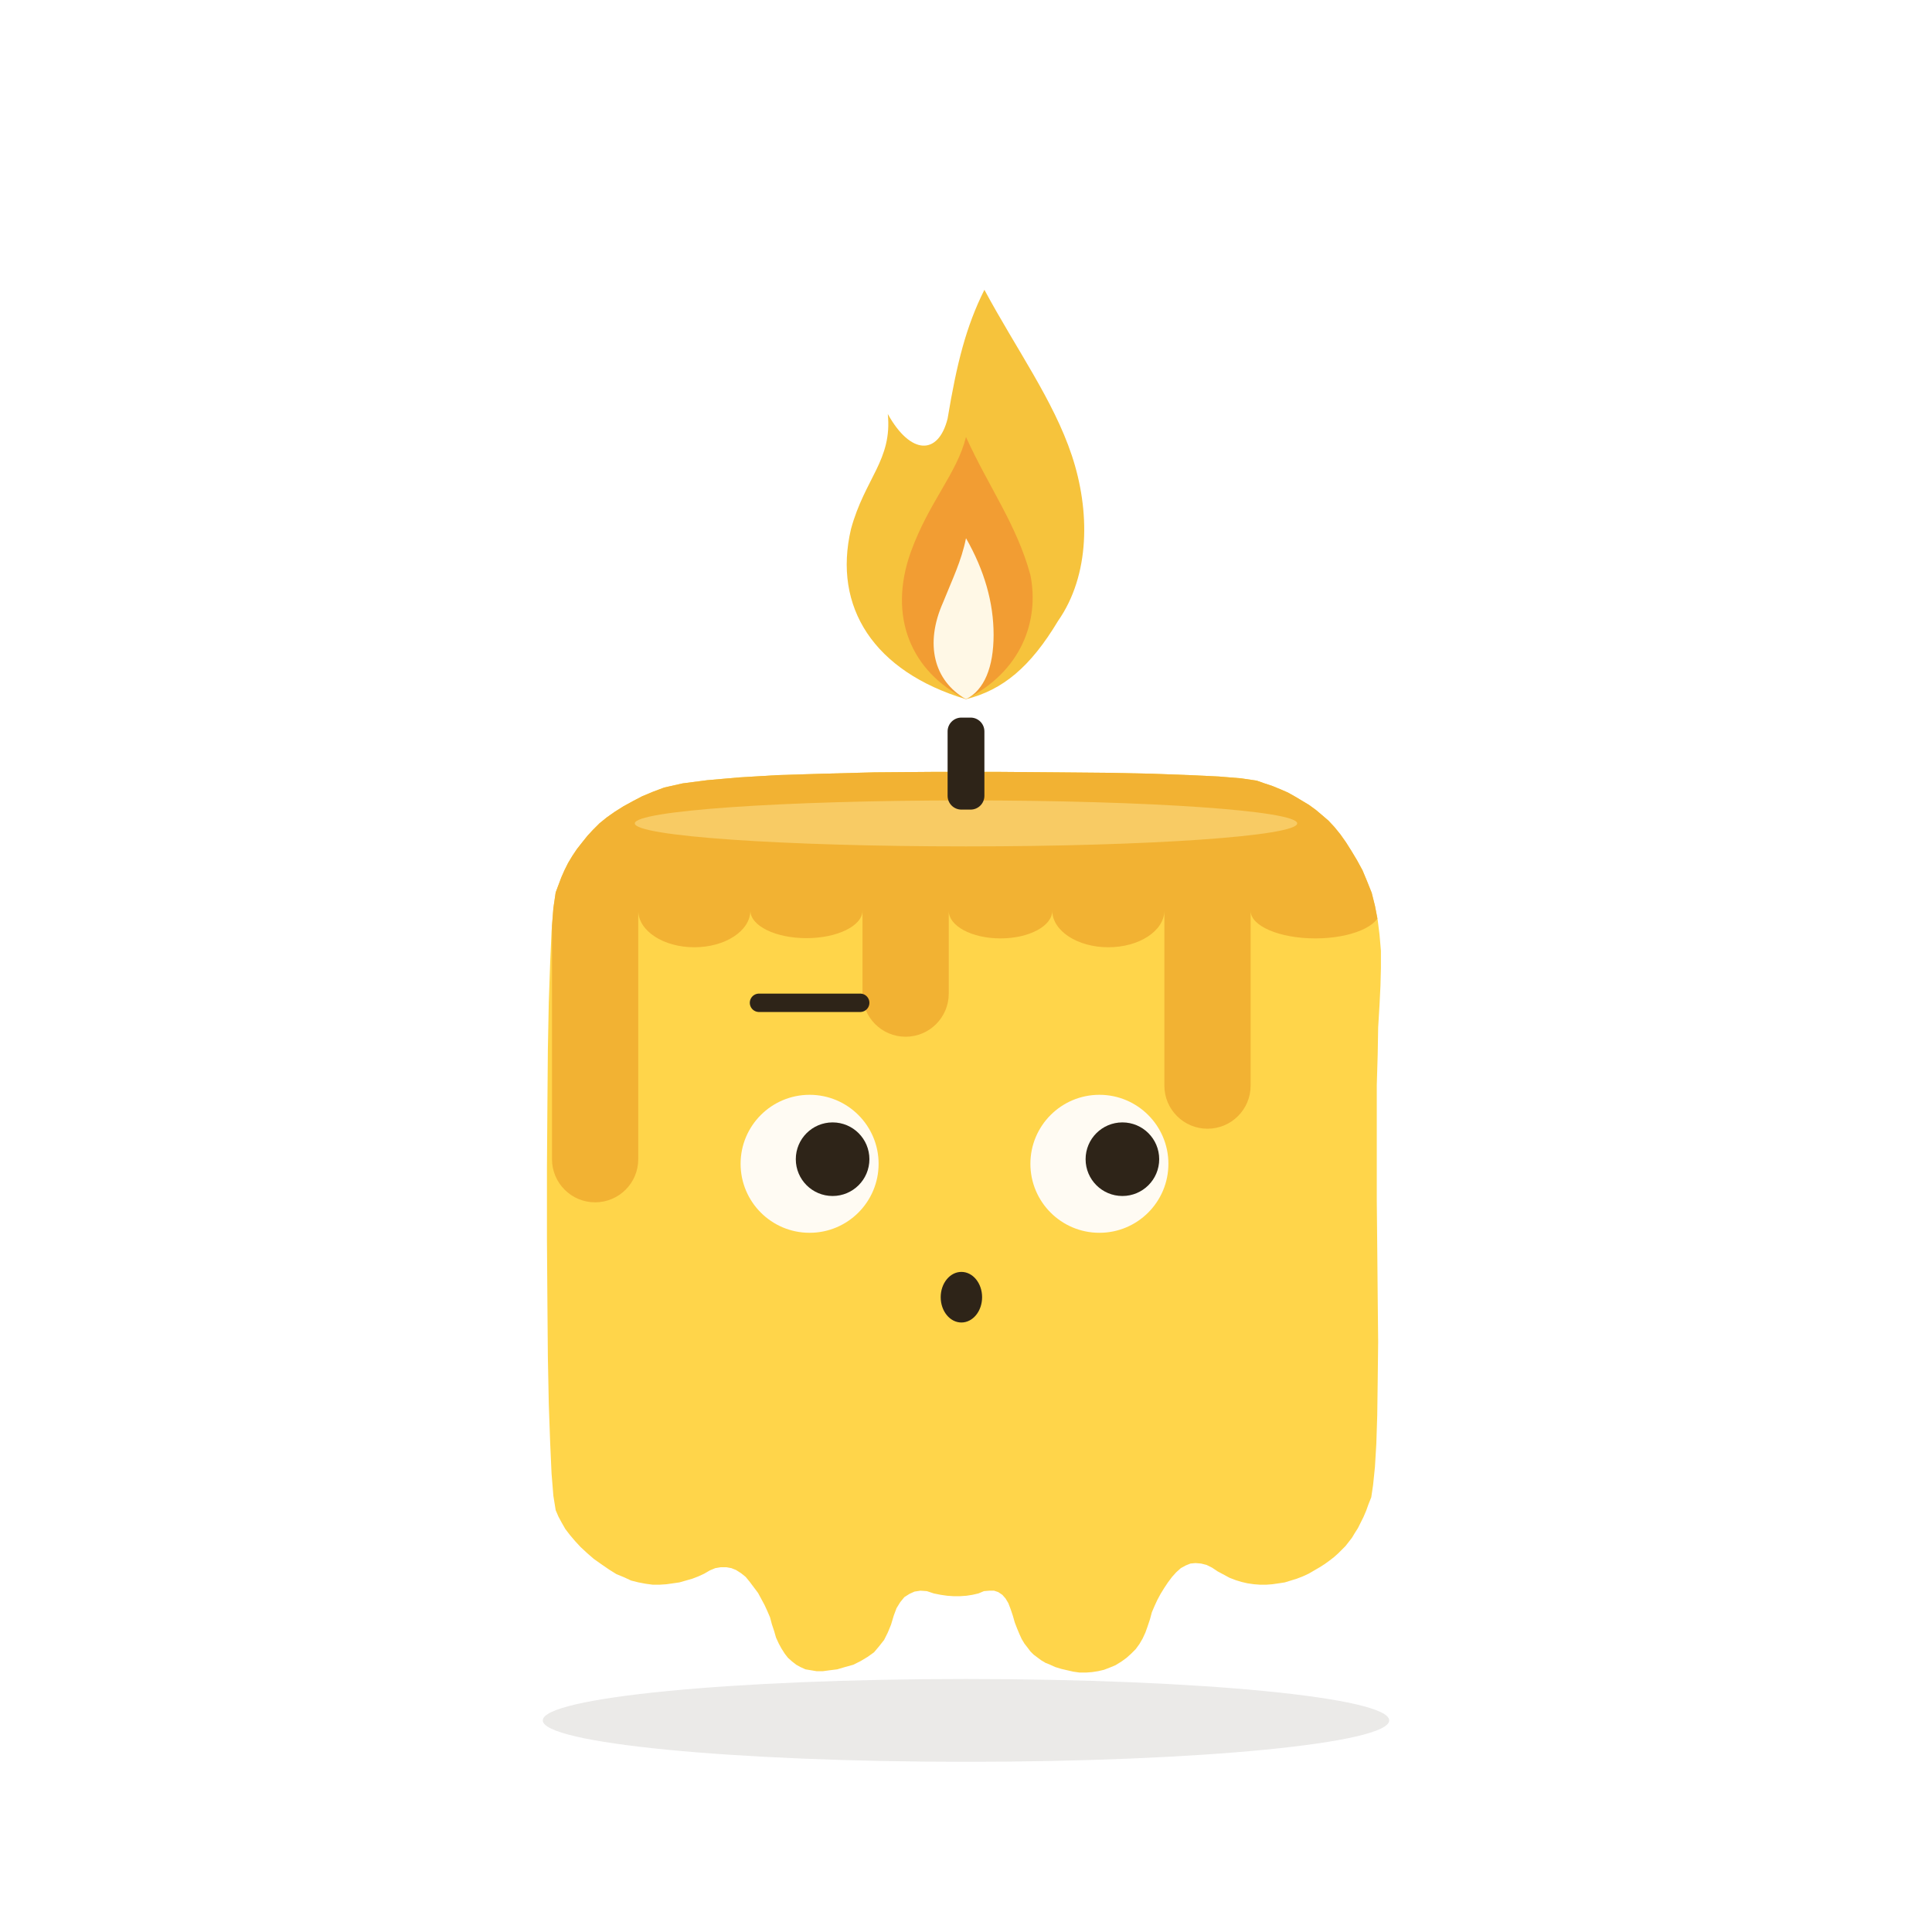
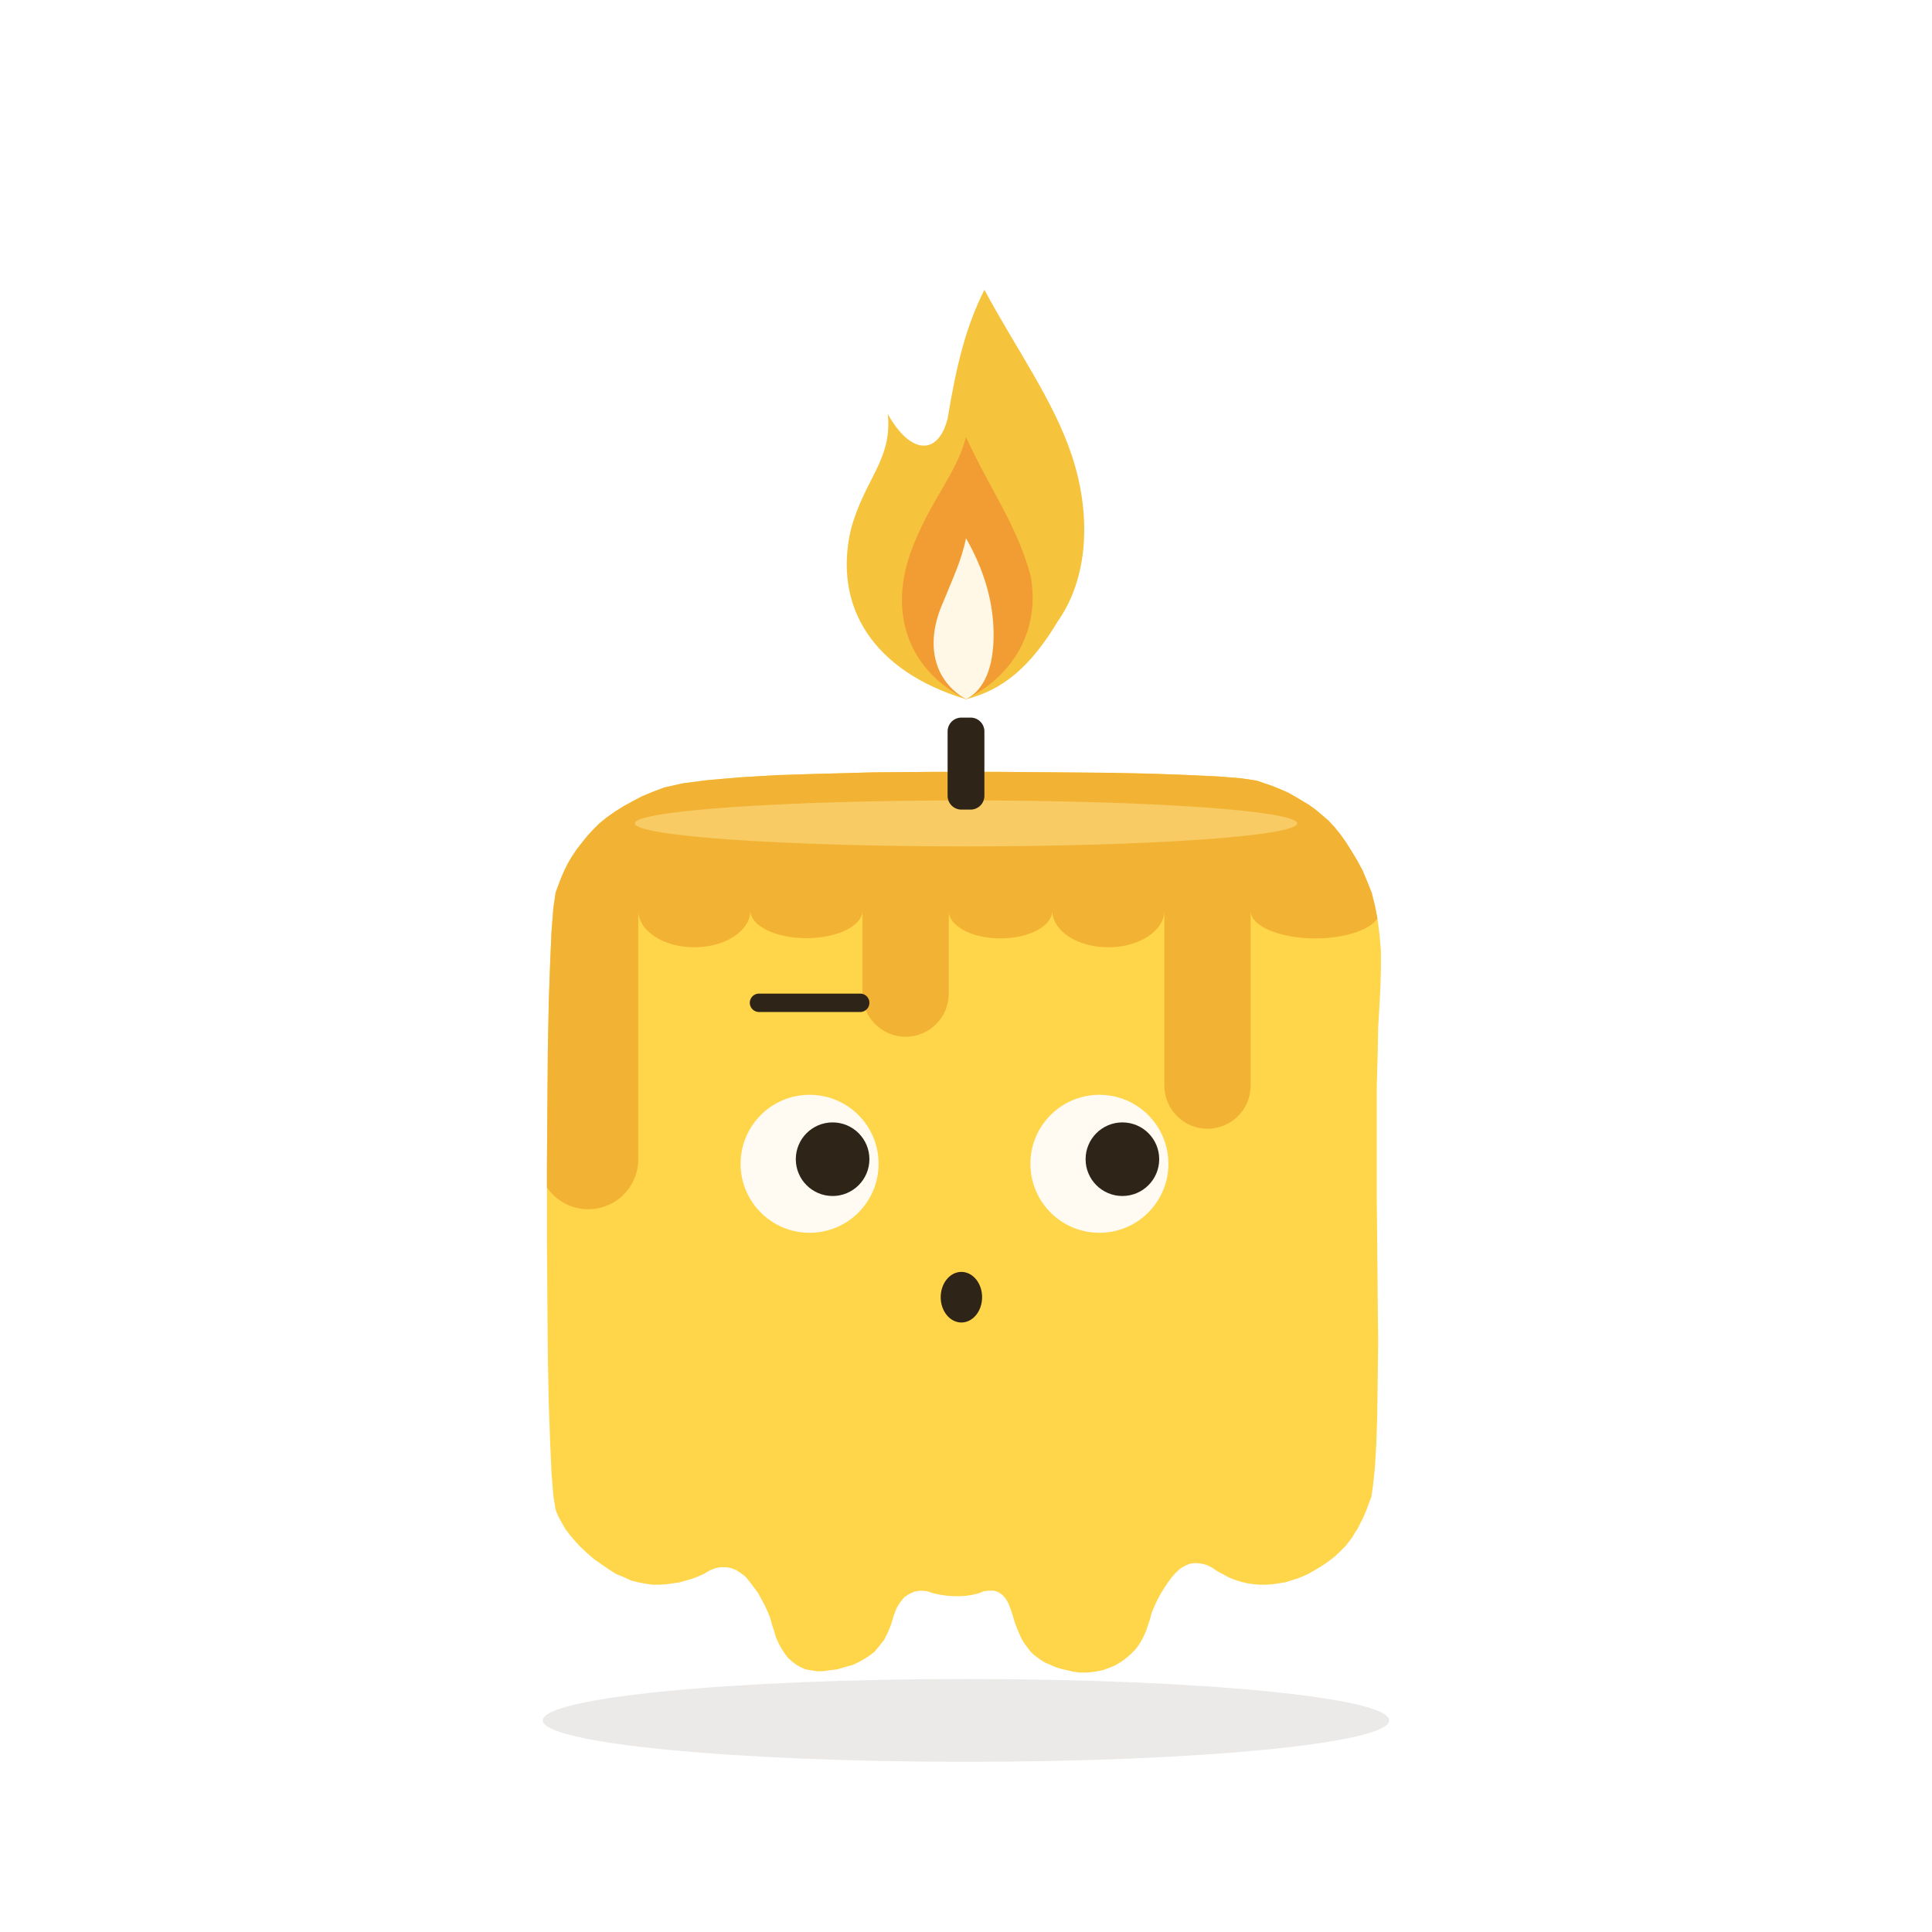
<svg xmlns="http://www.w3.org/2000/svg" viewBox="-60 -50 420 420">
  <ellipse id="그림자_264" cx="150" cy="324" rx="92" ry="9" fill="#2E2418" opacity="0.1" />
  <g id="휘서_265">
    <g id="포즈_266" transform="translate(0,0) rotate(0 150 316)">
      <g id="몸통_267" transform="translate(150,0) scale(1,1) translate(-150,0)">
        <path id="몸통-면_268" d="M142.9,117.8 L157.1,117.8 L169.8,117.9 L180.9,118.0 L190.5,118.2 L198.5,118.5 L204.9,118.8 L209.8,119.2 L213.2,119.7 L214.9,120.3 L216.7,120.9 L218.4,121.6 L220.0,122.3 L221.6,123.2 L223.1,124.1 L224.6,125.0 L226.1,126.1 L227.4,127.2 L228.8,128.4 L230.1,129.8 L231.4,131.4 L232.6,133.1 L233.8,135.0 L235.0,137.0 L236.2,139.2 L237.2,141.6 L238.2,144.1 L238.9,146.9 L239.5,150.0 L239.9,153.2 L240.2,156.7 L240.2,160.4 L240.1,164.3 L239.9,168.4 L239.6,173.4 L239.5,179.2 L239.3,185.9 L239.3,193.4 L239.3,201.8 L239.3,211.0 L239.4,221.1 L239.5,232.0 L239.6,241.7 L239.5,250.3 L239.4,257.7 L239.2,263.9 L238.9,268.9 L238.5,272.8 L238.1,275.5 L237.5,277.0 L237.0,278.4 L236.4,279.8 L235.8,281.0 L235.2,282.2 L234.5,283.3 L233.9,284.3 L233.2,285.2 L232.5,286.1 L231.7,286.9 L230.9,287.7 L230.0,288.5 L229.1,289.2 L228.0,290.0 L226.9,290.7 L225.7,291.4 L224.5,292.1 L223.2,292.7 L221.9,293.2 L220.6,293.6 L219.3,294.0 L218.0,294.2 L216.6,294.4 L215.3,294.5 L213.9,294.5 L212.6,294.4 L211.2,294.2 L209.9,293.9 L208.6,293.5 L207.3,293.0 L206.0,292.3 L204.7,291.6 L203.5,290.8 L202.3,290.2 L201.1,289.9 L199.9,289.8 L198.8,289.9 L197.8,290.3 L196.7,290.9 L195.7,291.8 L194.8,292.8 L193.9,294.0 L193.1,295.2 L192.3,296.5 L191.6,297.8 L191.0,299.1 L190.4,300.5 L190.0,302.0 L189.5,303.5 L189.0,304.9 L188.4,306.2 L187.7,307.4 L186.9,308.5 L185.9,309.5 L184.9,310.4 L183.8,311.2 L182.5,312.0 L181.3,312.5 L180.0,313.0 L178.7,313.3 L177.4,313.5 L176.1,313.6 L174.7,313.6 L173.3,313.4 L172.0,313.1 L170.7,312.8 L169.4,312.4 L168.3,311.9 L167.3,311.5 L166.3,310.9 L165.5,310.3 L164.7,309.7 L164.0,309.0 L163.4,308.2 L162.7,307.3 L162.1,306.3 L161.6,305.2 L161.1,304.0 L160.6,302.7 L160.2,301.3 L159.7,299.8 L159.2,298.5 L158.6,297.5 L157.9,296.7 L157.0,296.1 L156.1,295.8 L155.1,295.8 L153.9,295.9 L152.7,296.4 L151.4,296.7 L150.1,296.9 L148.7,297.0 L147.3,297.0 L145.9,296.9 L144.5,296.7 L143.0,296.4 L141.5,295.9 L140.1,295.8 L138.8,296.0 L137.7,296.5 L136.6,297.2 L135.7,298.3 L134.9,299.6 L134.3,301.2 L133.7,303.2 L133.0,304.9 L132.2,306.5 L131.1,307.9 L130.0,309.2 L128.6,310.2 L127.1,311.1 L125.5,311.9 L123.7,312.4 L122.0,312.9 L120.4,313.1 L118.9,313.3 L117.5,313.3 L116.3,313.1 L115.1,312.9 L114.0,312.4 L113.1,311.9 L112.2,311.2 L111.3,310.4 L110.6,309.5 L109.9,308.4 L109.3,307.3 L108.7,306.0 L108.3,304.6 L107.8,303.1 L107.4,301.6 L106.8,300.2 L106.2,298.9 L105.5,297.6 L104.8,296.3 L103.9,295.1 L103.0,293.9 L102.1,292.8 L101.1,292.0 L100.0,291.3 L99.0,290.9 L97.9,290.7 L96.7,290.7 L95.5,290.9 L94.3,291.4 L93.1,292.1 L91.8,292.7 L90.5,293.2 L89.1,293.6 L87.7,294.0 L86.3,294.2 L84.9,294.4 L83.4,294.5 L81.9,294.5 L80.4,294.3 L78.8,294.0 L77.2,293.6 L75.7,292.9 L74.0,292.2 L72.4,291.2 L70.8,290.1 L69.1,288.9 L67.6,287.6 L66.2,286.3 L65.0,285.0 L63.9,283.7 L62.9,282.4 L62.1,281.0 L61.4,279.7 L60.8,278.3 L60.3,275.2 L59.9,270.3 L59.6,263.6 L59.3,255.2 L59.1,245.0 L59.0,233.1 L58.9,219.4 L58.9,203.9 L59.0,190.2 L59.1,178.2 L59.3,167.9 L59.6,159.3 L59.9,152.5 L60.3,147.4 L60.8,144.0 L61.4,142.4 L62.0,140.8 L62.7,139.2 L63.5,137.6 L64.4,136.1 L65.4,134.6 L66.5,133.2 L67.7,131.7 L68.9,130.4 L70.3,129.0 L71.9,127.7 L73.6,126.5 L75.5,125.3 L77.5,124.2 L79.6,123.1 L82.0,122.1 L84.4,121.2 L88.4,120.3 L93.8,119.6 L100.7,119.0 L109.0,118.5 L118.8,118.2 L130.1,117.9 Z" fill="#FFD54A" />
      </g>
      <g id="촛농_269" transform="translate(150,0) scale(1,1) translate(-150,0)">
        <defs>
          <clipPath id="hwclip16">
            <path d="M142.9,117.8 L157.1,117.8 L169.8,117.9 L180.9,118.0 L190.5,118.2 L198.5,118.5 L204.9,118.8 L209.8,119.2 L213.2,119.7 L214.9,120.3 L216.7,120.9 L218.4,121.6 L220.0,122.3 L221.6,123.2 L223.1,124.1 L224.6,125.0 L226.1,126.1 L227.4,127.2 L228.8,128.4 L230.1,129.8 L231.4,131.4 L232.6,133.1 L233.8,135.0 L235.0,137.0 L236.2,139.2 L237.2,141.6 L238.2,144.1 L238.9,146.9 L239.5,150.0 L239.9,153.2 L240.2,156.7 L240.2,160.4 L240.1,164.3 L239.9,168.4 L239.6,173.4 L239.5,179.2 L239.3,185.9 L239.3,193.4 L239.3,201.8 L239.3,211.0 L239.4,221.1 L239.5,232.0 L239.6,241.7 L239.5,250.3 L239.4,257.7 L239.2,263.9 L238.9,268.9 L238.5,272.8 L238.1,275.5 L237.5,277.0 L237.0,278.4 L236.4,279.8 L235.8,281.0 L235.2,282.2 L234.5,283.3 L233.9,284.3 L233.2,285.2 L232.5,286.1 L231.7,286.9 L230.9,287.7 L230.0,288.5 L229.1,289.2 L228.0,290.0 L226.9,290.7 L225.7,291.4 L224.5,292.1 L223.2,292.7 L221.9,293.2 L220.6,293.6 L219.3,294.0 L218.0,294.2 L216.6,294.4 L215.3,294.5 L213.9,294.5 L212.6,294.4 L211.2,294.2 L209.9,293.9 L208.6,293.5 L207.3,293.0 L206.0,292.3 L204.7,291.6 L203.5,290.8 L202.3,290.2 L201.1,289.9 L199.9,289.8 L198.8,289.9 L197.8,290.3 L196.7,290.9 L195.7,291.8 L194.8,292.8 L193.9,294.0 L193.1,295.2 L192.3,296.5 L191.6,297.8 L191.0,299.1 L190.4,300.5 L190.0,302.0 L189.5,303.5 L189.0,304.9 L188.4,306.2 L187.7,307.4 L186.9,308.5 L185.9,309.5 L184.9,310.4 L183.8,311.2 L182.5,312.0 L181.3,312.5 L180.0,313.0 L178.7,313.3 L177.4,313.5 L176.1,313.6 L174.7,313.6 L173.3,313.4 L172.0,313.1 L170.7,312.8 L169.4,312.4 L168.3,311.9 L167.3,311.5 L166.3,310.9 L165.5,310.3 L164.7,309.7 L164.0,309.0 L163.4,308.2 L162.7,307.3 L162.1,306.3 L161.6,305.2 L161.1,304.0 L160.6,302.7 L160.2,301.3 L159.7,299.8 L159.2,298.5 L158.6,297.5 L157.9,296.7 L157.0,296.1 L156.1,295.8 L155.1,295.8 L153.9,295.9 L152.7,296.4 L151.4,296.7 L150.1,296.9 L148.7,297.0 L147.3,297.0 L145.9,296.9 L144.5,296.7 L143.0,296.4 L141.5,295.9 L140.1,295.8 L138.8,296.0 L137.7,296.5 L136.6,297.2 L135.7,298.3 L134.9,299.6 L134.3,301.2 L133.7,303.2 L133.0,304.9 L132.2,306.5 L131.1,307.9 L130.0,309.2 L128.6,310.2 L127.1,311.1 L125.5,311.9 L123.7,312.4 L122.0,312.9 L120.4,313.1 L118.9,313.3 L117.5,313.3 L116.3,313.1 L115.1,312.9 L114.0,312.4 L113.1,311.9 L112.2,311.2 L111.3,310.4 L110.6,309.5 L109.9,308.4 L109.3,307.3 L108.7,306.0 L108.3,304.6 L107.8,303.1 L107.4,301.6 L106.8,300.2 L106.2,298.9 L105.5,297.6 L104.8,296.3 L103.9,295.1 L103.0,293.9 L102.1,292.8 L101.1,292.0 L100.0,291.3 L99.0,290.9 L97.9,290.7 L96.7,290.7 L95.5,290.9 L94.3,291.4 L93.1,292.1 L91.8,292.7 L90.5,293.2 L89.1,293.6 L87.7,294.0 L86.3,294.2 L84.9,294.4 L83.4,294.5 L81.9,294.5 L80.4,294.3 L78.8,294.0 L77.2,293.6 L75.7,292.9 L74.0,292.2 L72.4,291.2 L70.8,290.1 L69.1,288.9 L67.6,287.6 L66.2,286.3 L65.0,285.0 L63.9,283.7 L62.9,282.4 L62.1,281.0 L61.4,279.7 L60.8,278.3 L60.3,275.2 L59.9,270.3 L59.6,263.6 L59.3,255.2 L59.1,245.0 L59.0,233.1 L58.9,219.4 L58.9,203.9 L59.0,190.2 L59.1,178.2 L59.3,167.9 L59.6,159.3 L59.9,152.5 L60.3,147.4 L60.8,144.0 L61.4,142.4 L62.0,140.8 L62.7,139.2 L63.5,137.6 L64.4,136.1 L65.4,134.6 L66.5,133.2 L67.7,131.7 L68.9,130.4 L70.3,129.0 L71.9,127.7 L73.6,126.5 L75.5,125.3 L77.5,124.2 L79.6,123.1 L82.0,122.1 L84.4,121.2 L88.4,120.3 L93.8,119.6 L100.7,119.0 L109.0,118.5 L118.8,118.2 L130.1,117.9 Z" />
          </clipPath>
        </defs>
        <g clip-path="url(#hwclip16)">
-           <path id="촛농-흐름_270" d="M60,116 H240 V148 a14.062,6 0 0 1 -28.125,0 v38 a9.375,9.375 0 0 1 -18.75,0 v-38 a12.188,8 0 0 1 -24.375,0 a11.25,6 0 0 1 -22.5,0 v18 a9.375,9.375 0 0 1 -18.75,0 v-18 a12.188,6 0 0 1 -24.375,0 a12.188,8 0 0 1 -24.375,0 v54 a9.375,9.375 0 0 1 -18.75,0 v-54 Z" fill="#F2B233" />
+           <path id="촛농-흐름_270" d="M60,116 H240 V148 a14.062,6 0 0 1 -28.125,0 v38 a9.375,9.375 0 0 1 -18.75,0 v-38 a12.188,8 0 0 1 -24.375,0 a11.25,6 0 0 1 -22.5,0 v18 a9.375,9.375 0 0 1 -18.75,0 v-18 a12.188,6 0 0 1 -24.375,0 a12.188,8 0 0 1 -24.375,0 v54 a10.875,10.875 0 0 1 -21.75,0 h-4 V116 Z" fill="#F2B233" />
        </g>
        <ellipse id="윗면_271" cx="150" cy="129" rx="72" ry="5" fill="#FFE9A0" opacity=".45" />
      </g>
      <rect id="심지_272" x="146" y="106" width="8" height="20" rx="3" fill="#2E2418" />
      <g id="불꽃_273">
        <g id="불꽃-모양_274">
          <path d="M150,102 C130,96 121,82 125,65 C128,54 134,50 133,40 C138,49 144,49 146,41 C148,29 150,21 154,13 C161,26 169,37 173,49 C177,61 177,75 170,85 C164,95 158,100 150,102 Z" fill="#F6C33C" />
          <path d="M150,102 C138,96 133,84 138,70 C142,59 148,53 150,45 C155,56 161,64 164,75 C166,85 162,96 150,102 Z" fill="#F29D33" />
          <path d="M150,102 C143,98 141,90 145,81 C147,76 149,72 150,67 C154,74 156,81 156,88 C156,95 154,100 150,102 Z" fill="#FFF8E6" />
        </g>
      </g>
      <g id="눈_275">
        <g id="눈-왼_276">
          <circle cx="116" cy="203" r="15" fill="#FFFBF3" />
          <g id="동공_277">
            <circle cx="121" cy="202" r="8" fill="#2E2418" />
          </g>
        </g>
        <g id="눈-오른_278">
          <circle cx="179" cy="203" r="15" fill="#FFFBF3" />
          <g id="동공_279">
            <circle cx="184" cy="202" r="8" fill="#2E2418" />
          </g>
        </g>
      </g>
      <path id="눈썹_280" d="M105,168 L127,168" stroke="#2E2418" stroke-width="4" fill="none" stroke-linecap="round" />
      <path id="입_281" d="M144.5,232 a4.5,5.5 0 1 0 9,0 a4.5,5.5 0 1 0 -9,0 Z" fill="#2E2418" />
    </g>
  </g>
</svg>
